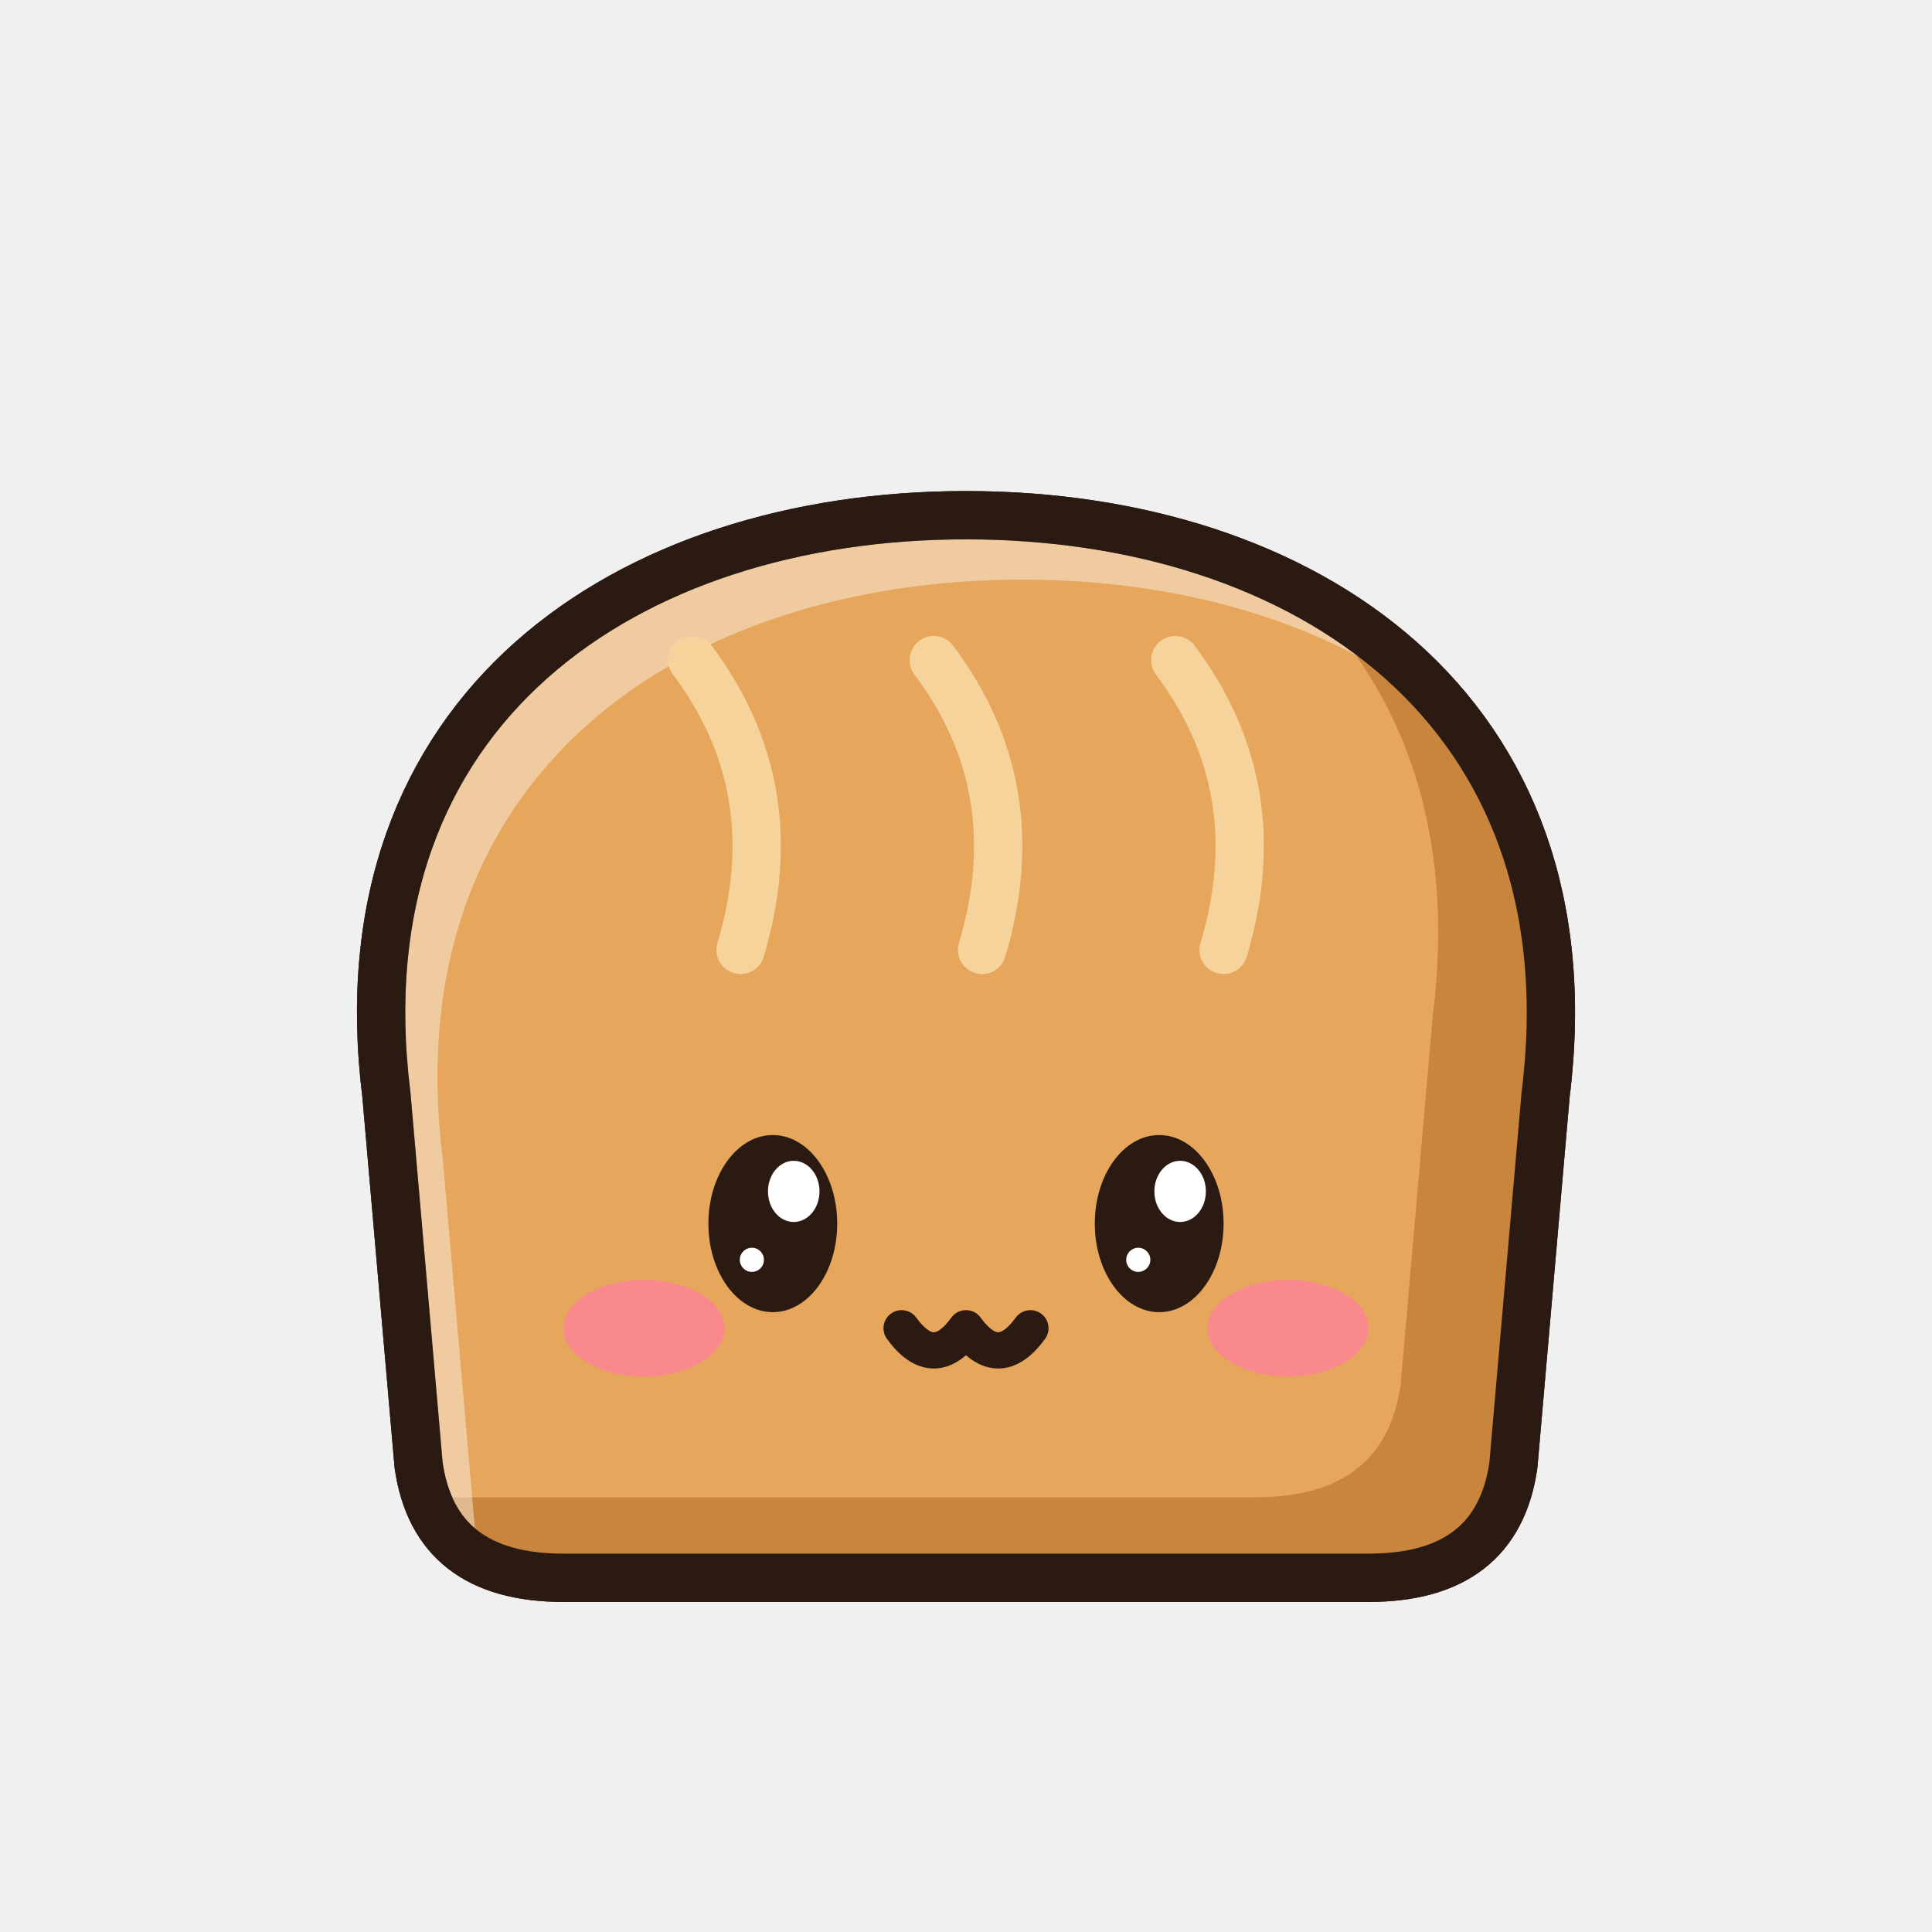
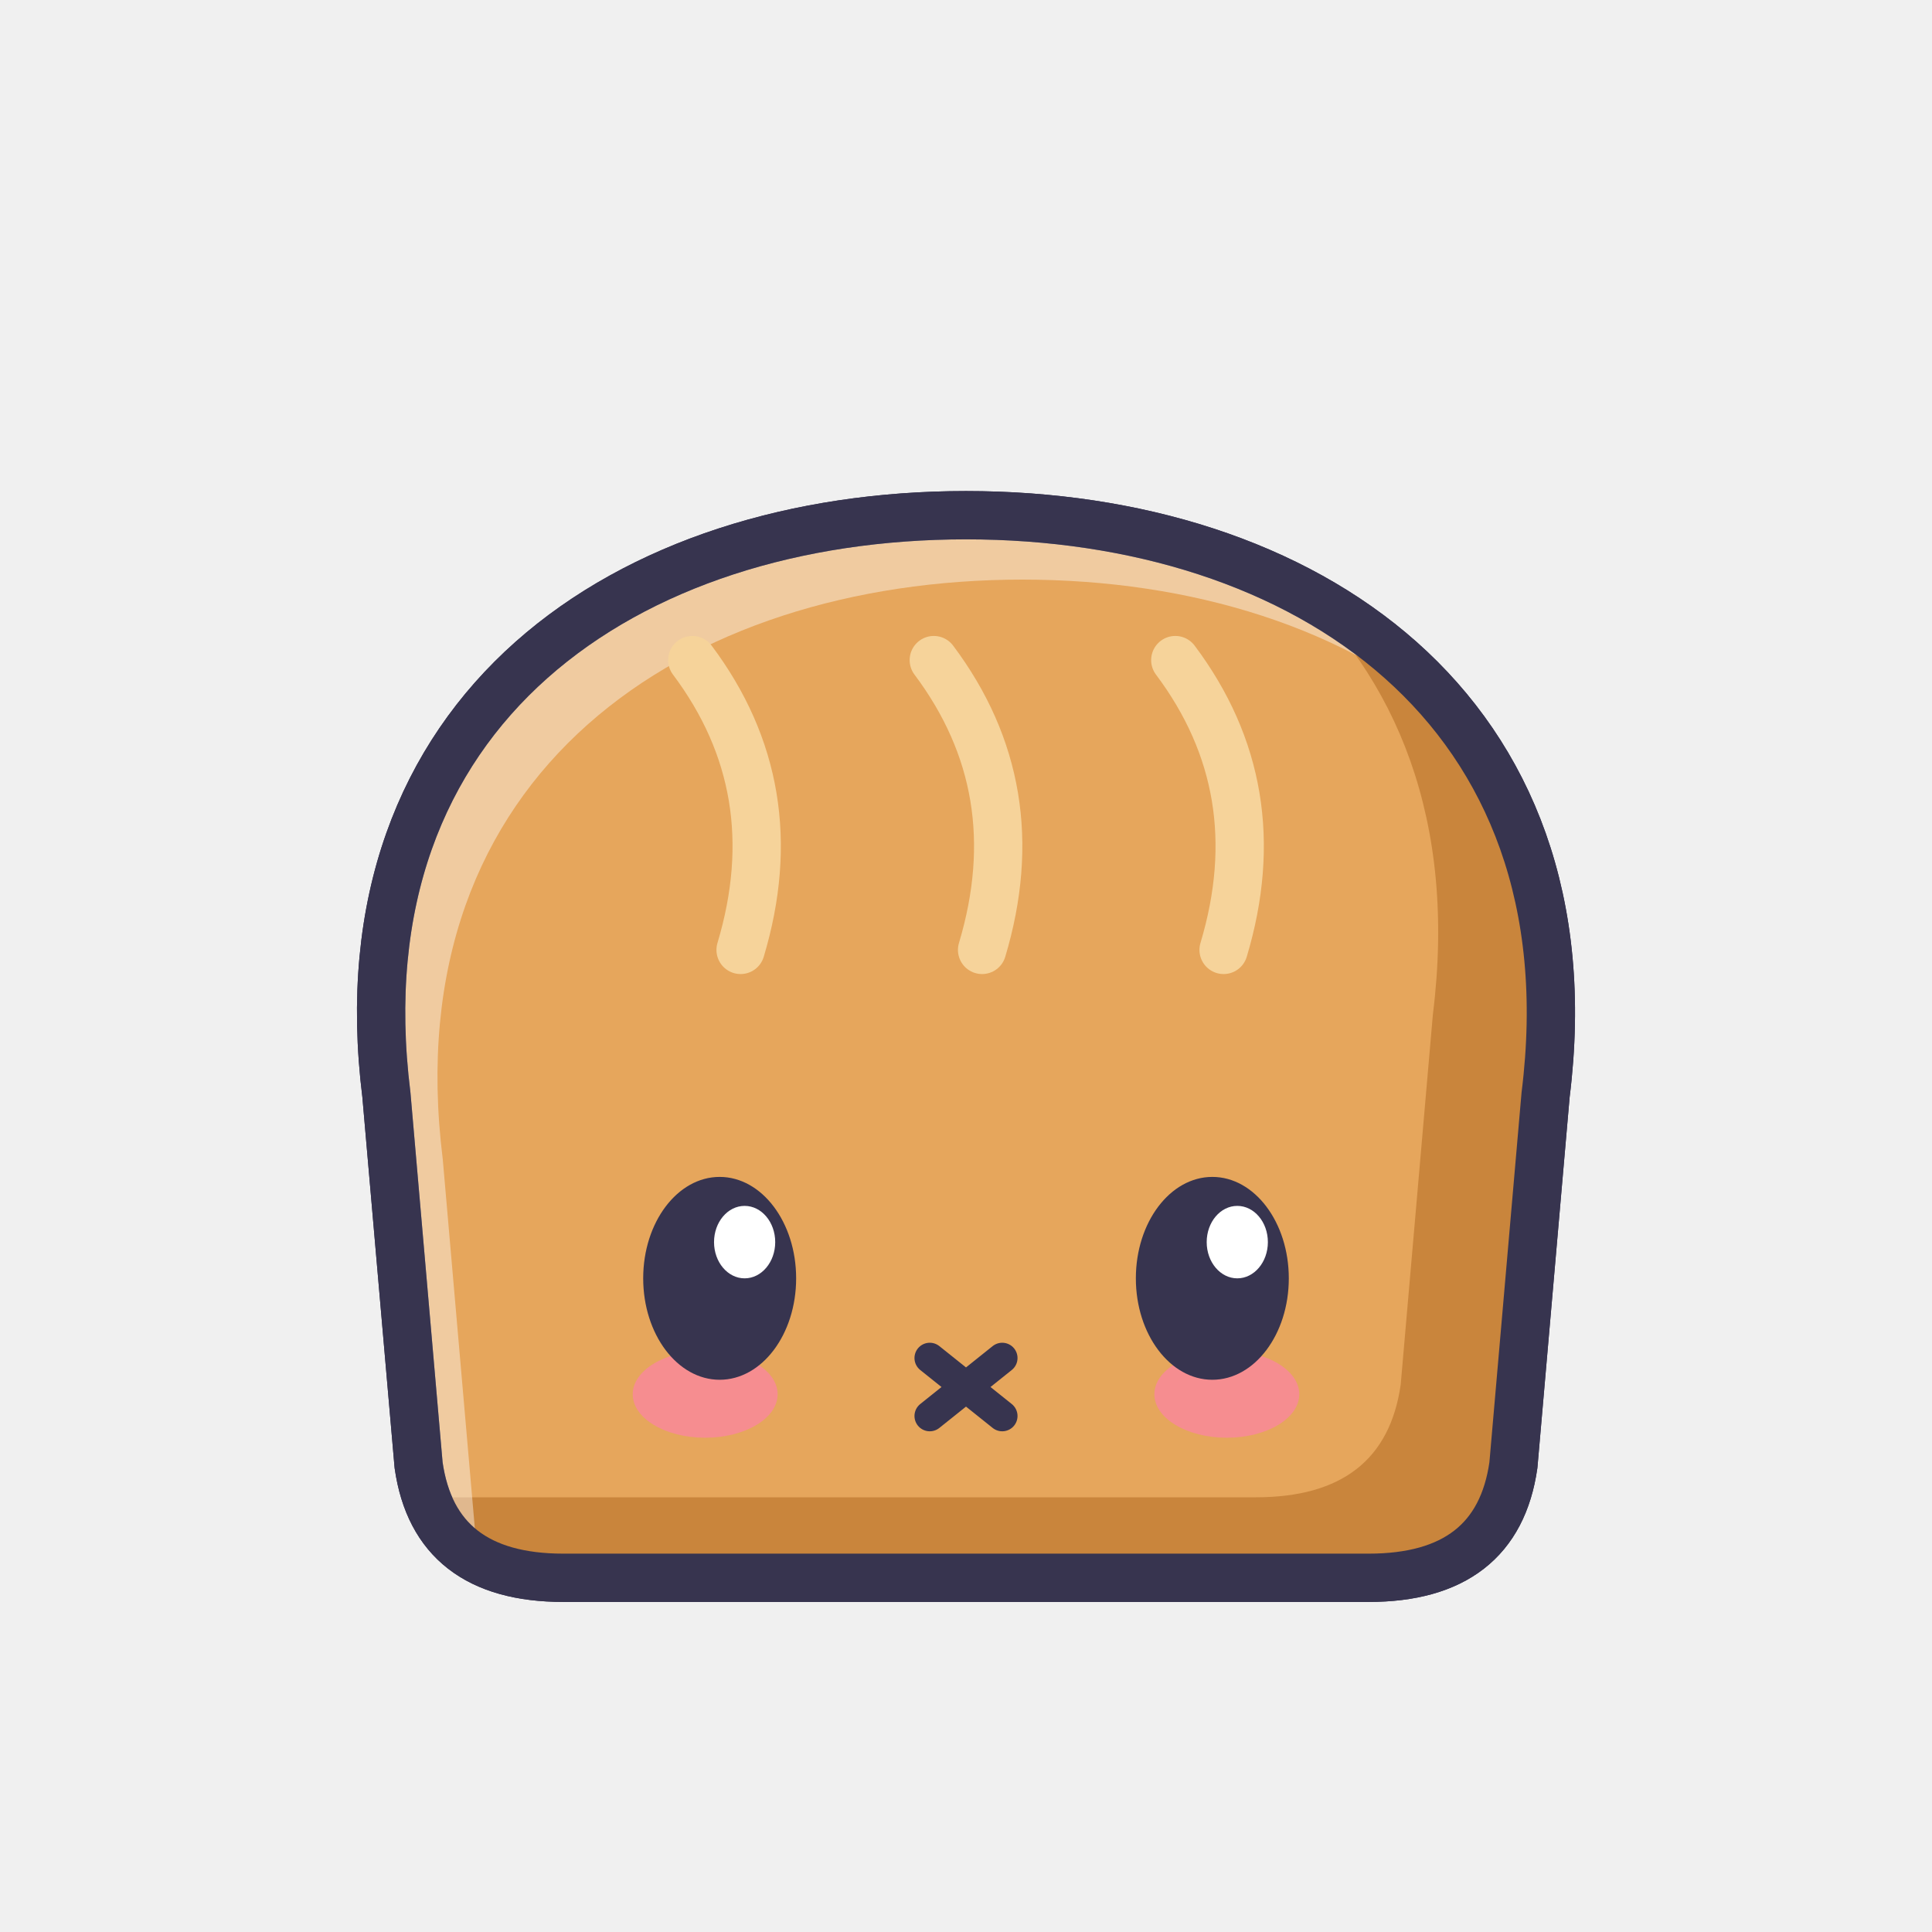
<svg xmlns="http://www.w3.org/2000/svg" viewBox="0 0 240 240" width="240" height="240">
-   <g stroke="#2a1a12" stroke-width="6" stroke-linejoin="round" stroke-linecap="round">
+   <g stroke="#37344f" stroke-width="6" stroke-linejoin="round" stroke-linecap="round">
    <g transform="translate(20 20)">
-       <mask id="k59">
-         <path d="M28 116 C22 68 58 44 100 44 C142 44 178 68 172 116 L168 162 Q166 176 150 176 L50 176 Q34 176 32 162Z" fill="#fff" stroke="none" />
-         <path d="M28 116 C22 68 58 44 100 44 C142 44 178 68 172 116 L168 162 Q166 176 150 176 L50 176 Q34 176 32 162Z" fill="#000" stroke="none" transform="translate(-14 -10)" />
+       <mask id="k57">
+         <path d="M28 116 C22 68 58 44 100 44 C142 44 178 68 172 116 L168 162 Q166 176 150 176 L50 176 Q34 176 32 162Z" fill="#ffffff" stroke="none" />
+         <path d="M28 116 C22 68 58 44 100 44 C142 44 178 68 172 116 L168 162 Q166 176 150 176 L50 176 Q34 176 32 162Z" fill="#000000" stroke="none" transform="translate(-14 -10)" />
      </mask>
      <path d="M28 116 C22 68 58 44 100 44 C142 44 178 68 172 116 L168 162 Q166 176 150 176 L50 176 Q34 176 32 162Z" fill="#e6a65c" />
-       <path d="M28 116 C22 68 58 44 100 44 C142 44 178 68 172 116 L168 162 Q166 176 150 176 L50 176 Q34 176 32 162Z" fill="#c9853c" stroke="none" mask="url(#k59)" />
-       <mask id="k60">
-         <path d="M28 116 C22 68 58 44 100 44 C142 44 178 68 172 116 L168 162 Q166 176 150 176 L50 176 Q34 176 32 162Z" fill="#fff" stroke="none" />
-         <path d="M28 116 C22 68 58 44 100 44 C142 44 178 68 172 116 L168 162 Q166 176 150 176 L50 176 Q34 176 32 162Z" fill="#000" stroke="none" transform="translate(7 8)" />
+       <path d="M28 116 C22 68 58 44 100 44 C142 44 178 68 172 116 L168 162 Q166 176 150 176 L50 176 Q34 176 32 162Z" fill="#c9853c" stroke="none" mask="url(#k57)" />
+       <mask id="k58">
+         <path d="M28 116 C22 68 58 44 100 44 C142 44 178 68 172 116 L168 162 Q166 176 150 176 L50 176 Q34 176 32 162Z" fill="#ffffff" stroke="none" />
+         <path d="M28 116 C22 68 58 44 100 44 C142 44 178 68 172 116 L168 162 Q166 176 150 176 L50 176 Q34 176 32 162Z" fill="#000000" stroke="none" transform="translate(7 8)" />
      </mask>
-       <path d="M28 116 C22 68 58 44 100 44 C142 44 178 68 172 116 L168 162 Q166 176 150 176 L50 176 Q34 176 32 162Z" fill="#fff" stroke="none" opacity=".42" mask="url(#k60)" />
+       <path d="M28 116 C22 68 58 44 100 44 C142 44 178 68 172 116 L168 162 Q166 176 150 176 L50 176 Q34 176 32 162Z" fill="#ffffff" stroke="none" opacity=".42" mask="url(#k58)" />
      <path d="M28 116 C22 68 58 44 100 44 C142 44 178 68 172 116 L168 162 Q166 176 150 176 L50 176 Q34 176 32 162Z" fill="none" />
      <path d="M66 62 q12 16 6 36" fill="none" stroke="#f6d39a" stroke-width="6" />
      <path d="M96 62 q12 16 6 36" fill="none" stroke="#f6d39a" stroke-width="6" />
      <path d="M126 62 q12 16 6 36" fill="none" stroke="#f6d39a" stroke-width="6" />
-       <ellipse cx="60.0" cy="145.0" rx="10.0" ry="6.0" fill="#ff7f9c" stroke="none" opacity=".75" />
-       <ellipse cx="140.0" cy="145.0" rx="10.0" ry="6.0" fill="#ff7f9c" stroke="none" opacity=".75" />
-       <ellipse cx="76.0" cy="132.0" rx="8.0" ry="11.0" fill="#2a1a12" stroke="none" />
-       <ellipse cx="78.6" cy="128.0" rx="3.2" ry="3.8" fill="#fff" stroke="none" />
-       <circle cx="73.4" cy="136.5" r="1.5" fill="#fff" stroke="none" />
-       <ellipse cx="124.0" cy="132.0" rx="8.0" ry="11.0" fill="#2a1a12" stroke="none" />
-       <ellipse cx="126.6" cy="128.0" rx="3.2" ry="3.8" fill="#fff" stroke="none" />
-       <circle cx="121.4" cy="136.5" r="1.5" fill="#fff" stroke="none" />
-       <path d="M92.0 145.0 q4.0 5.5 8.0 0 q4.0 5.5 8.0 0" fill="none" stroke-width="4.5" />
+       <ellipse cx="67.6" cy="153.2" rx="9.0" ry="5.4" fill="#fb84a2" stroke="none" opacity=".75" />
+       <ellipse cx="132.4" cy="153.2" rx="9.0" ry="5.4" fill="#fb84a2" stroke="none" opacity=".75" />
+       <ellipse cx="69.4" cy="138.8" rx="9.5" ry="12.6" fill="#37344f" stroke="none" />
+       <ellipse cx="72.5" cy="134.3" rx="3.8" ry="4.5" fill="#ffffff" stroke="none" />
+       <ellipse cx="130.6" cy="138.8" rx="9.5" ry="12.6" fill="#37344f" stroke="none" />
+       <ellipse cx="133.7" cy="134.3" rx="3.8" ry="4.5" fill="#ffffff" stroke="none" />
+       <path d="M95.5 148.7 L104.5 155.9 M104.5 148.7 L95.5 155.9" stroke-width="3.8" />
    </g>
  </g>
</svg>
